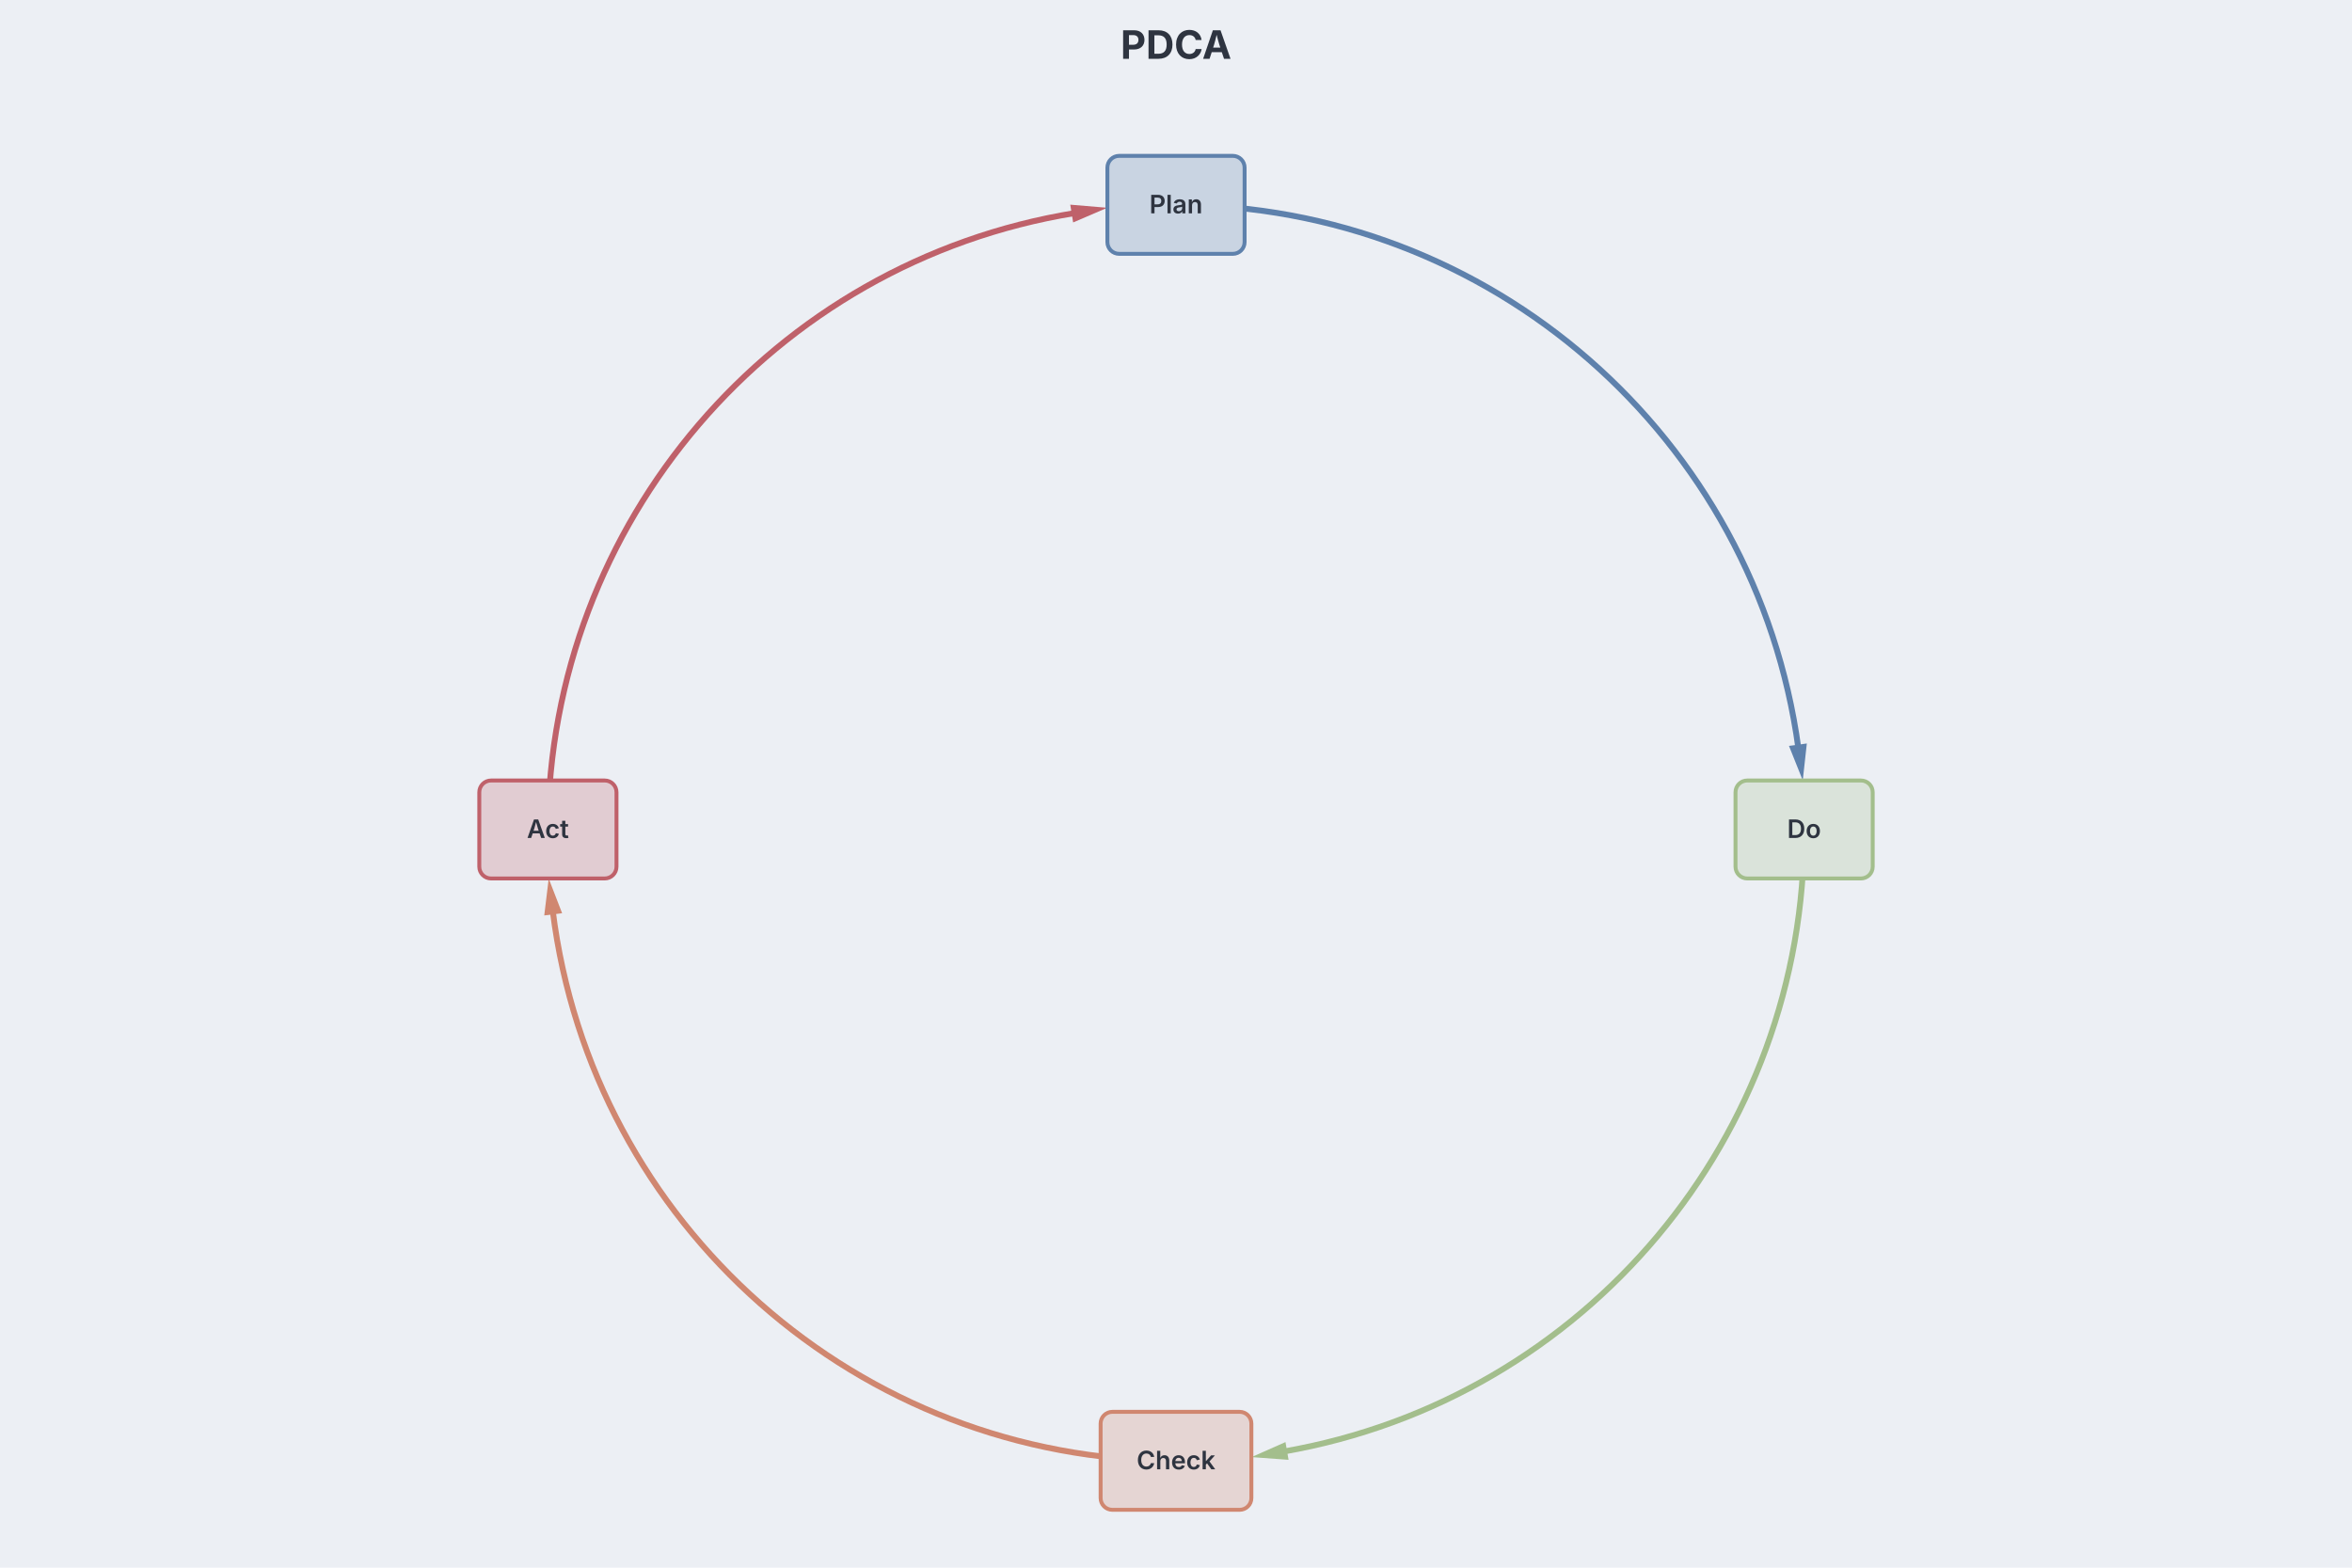
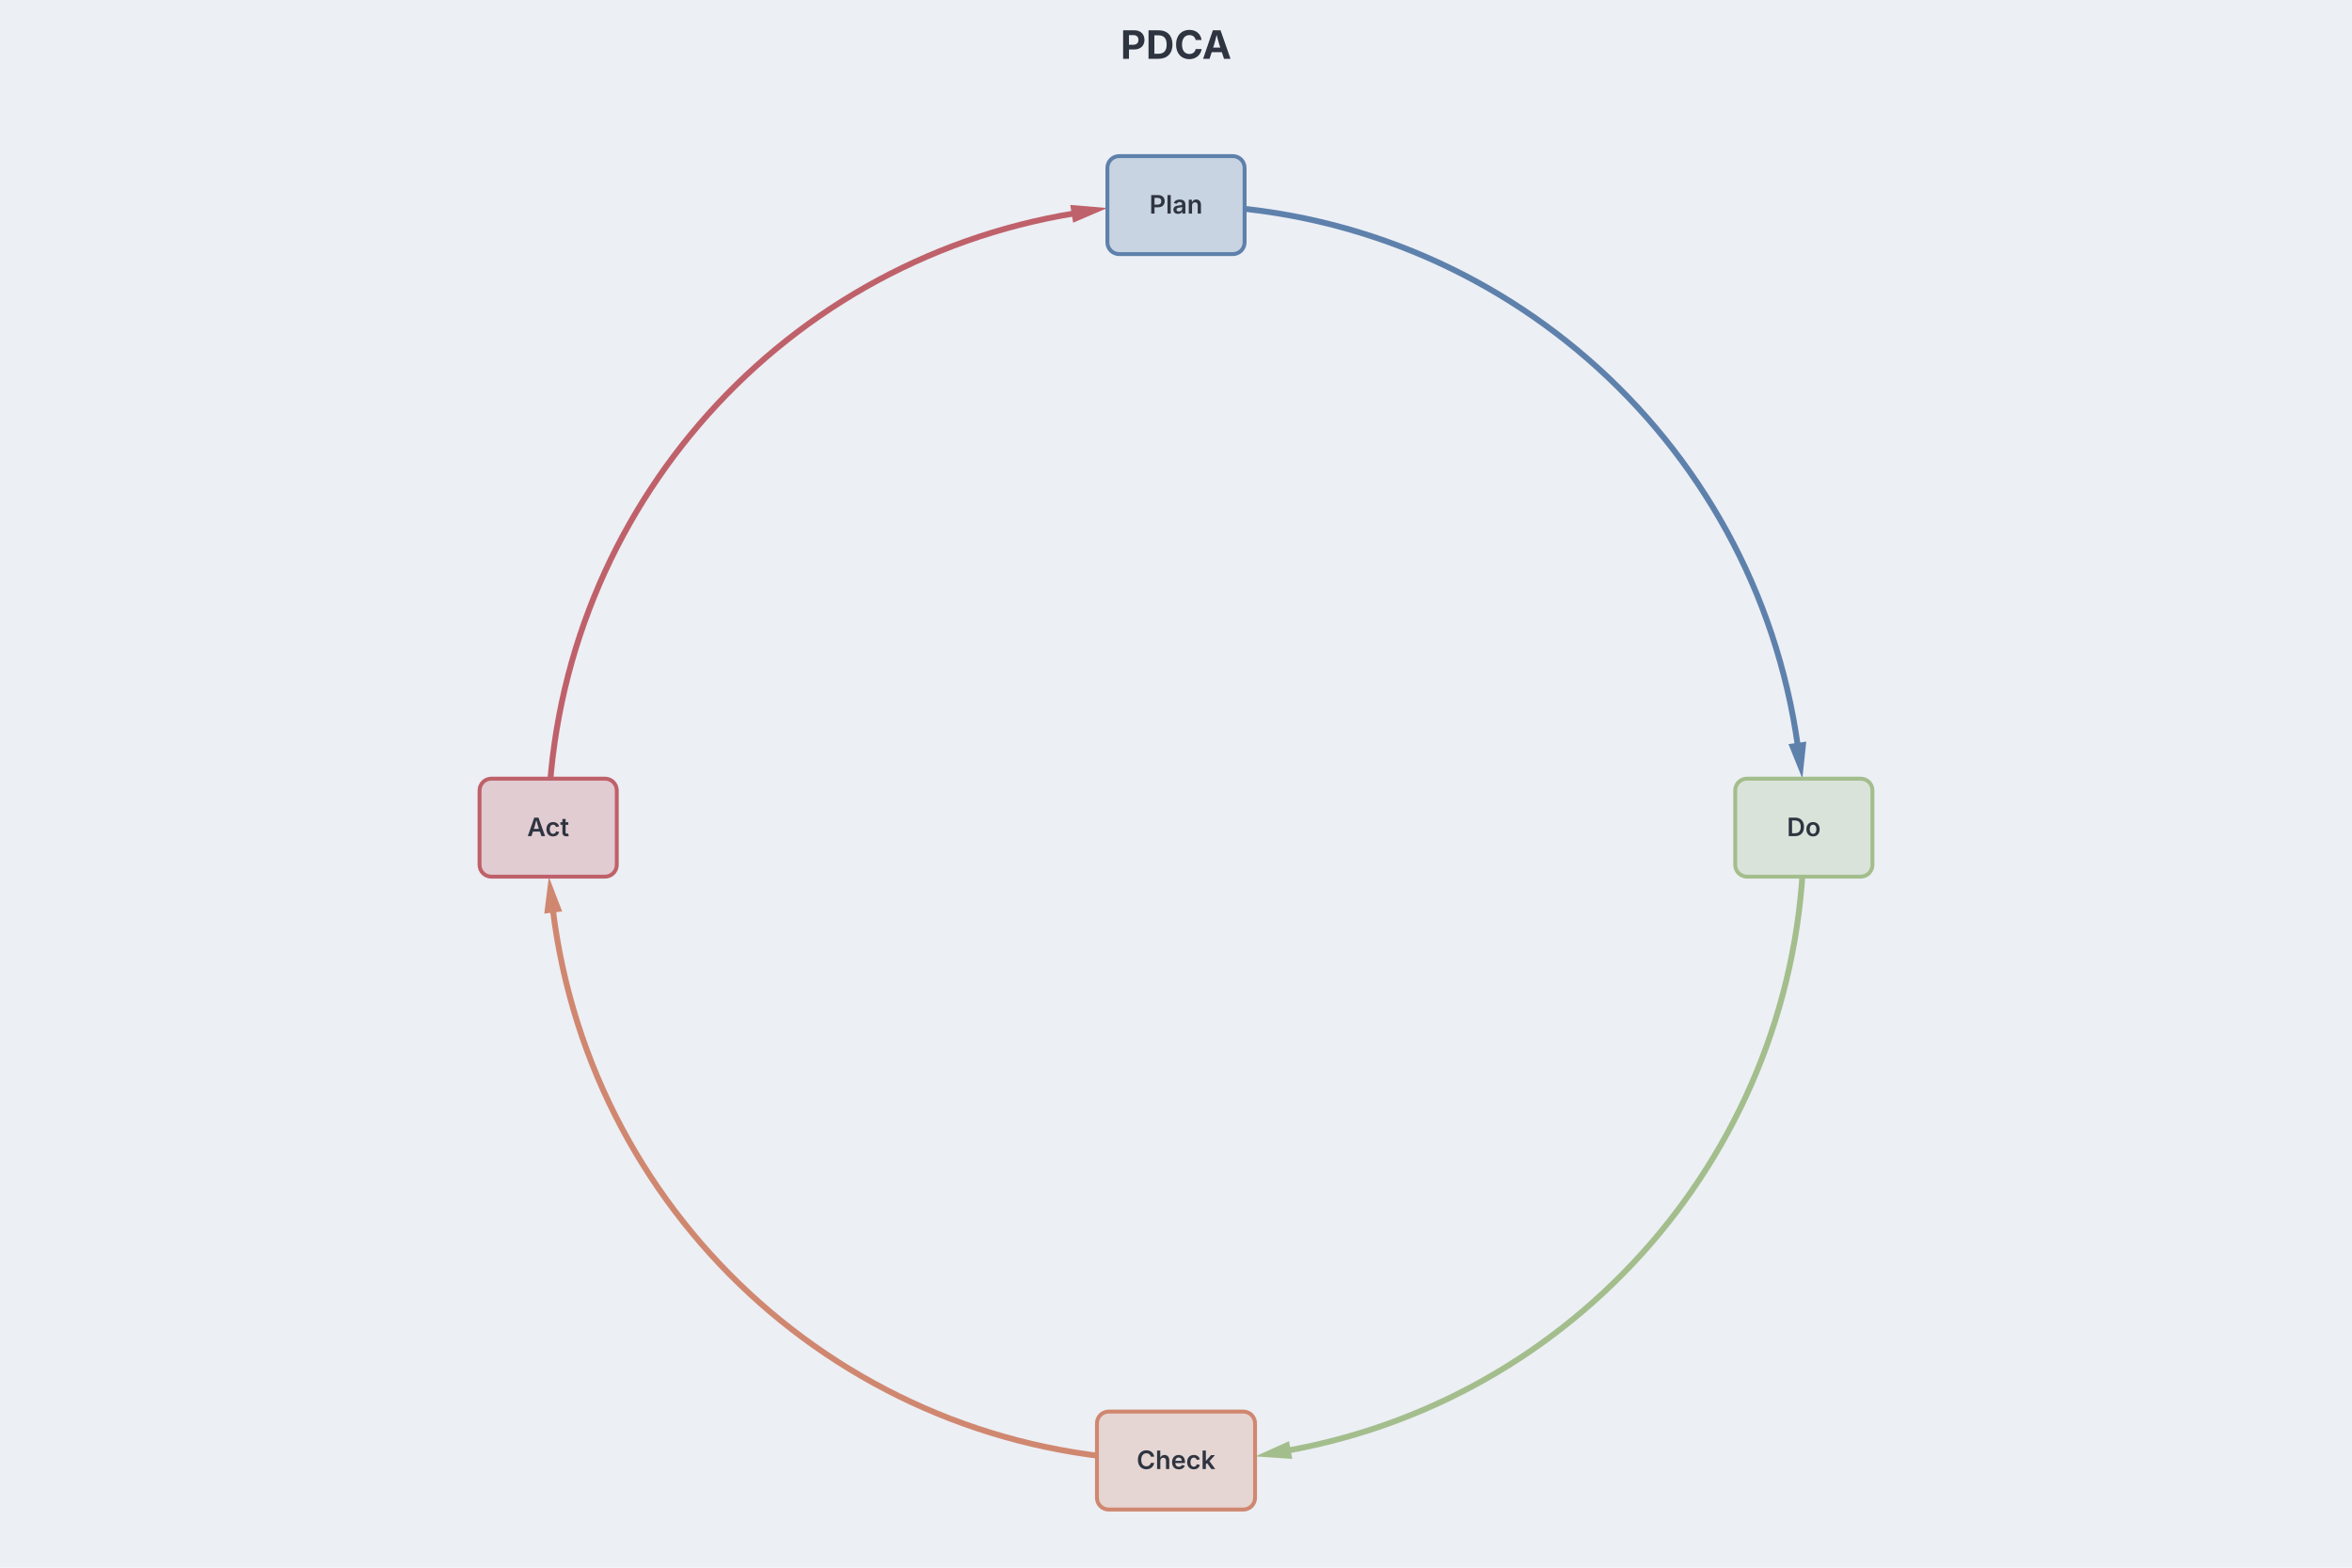
<svg xmlns="http://www.w3.org/2000/svg" width="1200" height="800" viewBox="0 0 1200 800" preserveAspectRatio="xMidYMid meet" style="font-family: Inter, system-ui, Avenir, Helvetica, Arial, sans-serif; background: rgb(236, 239, 244);">
  <style>.cycle-node:hover{filter:saturate(1.4) brightness(1.06)}.cycle-node{transition:filter .12s ease, opacity .12s ease}@media (hover:hover){svg:has(.cycle-node[data-node-index="0"]:hover) .cycle-edge:not([data-from="0"]):not([data-to="0"]){opacity:0.4}svg:has(.cycle-node[data-node-index="1"]:hover) .cycle-edge:not([data-from="1"]):not([data-to="1"]){opacity:0.4}svg:has(.cycle-node[data-node-index="2"]:hover) .cycle-edge:not([data-from="2"]):not([data-to="2"]){opacity:0.4}svg:has(.cycle-node[data-node-index="3"]:hover) .cycle-edge:not([data-from="3"]):not([data-to="3"]){opacity:0.4}}</style>
  <rect width="1200" height="800" fill="#eceff4" />
  <text x="600" y="30" text-anchor="middle" fill="#2e3440" font-family="Inter, system-ui, Avenir, Helvetica, Arial, sans-serif" font-size="20" font-weight="700" data-line-number="1" style="cursor: default;">PDCA</text>
  <g transform="translate(0, 50)">
    <g class="cycle-edge" data-from="0" data-to="1">
-       <path d="M 600 54.535 A 320.465 320.465 0 0 1 917.545 331.839" fill="none" stroke="#5e81ac" stroke-width="3" marker-end="url(#cycle-arrow-5e81ac-w3)" />
+       <path d="M 600 54.666 A 320.334 320.334 0 0 1 917.285 330.908" fill="none" stroke="#5e81ac" stroke-width="3" marker-end="url(#cycle-arrow-5e81ac-w3)" />
    </g>
    <g class="cycle-edge" data-from="1" data-to="2">
-       <path d="M 920.461 373.291 A 320.465 320.465 0 0 1 654.835 690.739" fill="none" stroke="#a3be8c" stroke-width="3" marker-end="url(#cycle-arrow-a3be8c-w3)" />
+       <path d="M 920.323 372.355 A 320.334 320.334 0 0 1 656.686 690.279" fill="none" stroke="#a3be8c" stroke-width="3" marker-end="url(#cycle-arrow-a3be8c-w3)" />
    </g>
    <g class="cycle-edge" data-from="2" data-to="3">
-       <path d="M 600 695.465 A 320.465 320.465 0 0 1 282.011 414.762" fill="none" stroke="#d08770" stroke-width="3" marker-end="url(#cycle-arrow-d08770-w3)" />
+       <path d="M 600 695.334 A 320.334 320.334 0 0 1 282.028 413.83" fill="none" stroke="#d08770" stroke-width="3" marker-end="url(#cycle-arrow-d08770-w3)" />
    </g>
    <g class="cycle-edge" data-from="3" data-to="0">
-       <path d="M 279.539 373.291 A 320.465 320.465 0 0 1 548.6 58.684" fill="none" stroke="#bf616a" stroke-width="3" marker-end="url(#cycle-arrow-bf616a-w3)" />
+       <path d="M 279.677 372.355 A 320.334 320.334 0 0 1 548.6 58.816" fill="none" stroke="#bf616a" stroke-width="3" marker-end="url(#cycle-arrow-bf616a-w3)" />
    </g>
    <g class="cycle-node" data-line-number="3" data-node-index="0" style="cursor: default;">
-       <rect x="565" y="29.535" width="70" height="50" rx="6" ry="6" fill="#c9d4e2" stroke="#5e81ac" stroke-width="2" />
-       <text x="600" y="58.868" text-anchor="middle" fill="#2e3440" font-family="Inter, system-ui, Avenir, Helvetica, Arial, sans-serif" font-size="13" font-weight="600">
+       <rect x="565" y="29.666" width="70" height="50" rx="6" ry="6" fill="#c9d4e2" stroke="#5e81ac" stroke-width="2" />
+       <text x="600" y="58.999" text-anchor="middle" fill="#2e3440" font-family="Inter, system-ui, Avenir, Helvetica, Arial, sans-serif" font-size="13" font-weight="600">
        <tspan>Plan</tspan>
      </text>
    </g>
    <g class="cycle-node" data-line-number="4" data-node-index="1" style="cursor: default;">
-       <rect x="885.461" y="348.291" width="70" height="50" rx="6" ry="6" fill="#dae3da" stroke="#a3be8c" stroke-width="2" />
-       <text x="920.461" y="377.625" text-anchor="middle" fill="#2e3440" font-family="Inter, system-ui, Avenir, Helvetica, Arial, sans-serif" font-size="13" font-weight="600">
+       <rect x="885.323" y="347.355" width="70" height="50" rx="6" ry="6" fill="#dae3da" stroke="#a3be8c" stroke-width="2" />
+       <text x="920.323" y="376.688" text-anchor="middle" fill="#2e3440" font-family="Inter, system-ui, Avenir, Helvetica, Arial, sans-serif" font-size="13" font-weight="600">
        <tspan>Do</tspan>
      </text>
    </g>
    <g class="cycle-node" data-line-number="5" data-node-index="2" style="cursor: default;">
-       <rect x="561.54" y="670.465" width="76.92" height="50" rx="6" ry="6" fill="#e5d5d3" stroke="#d08770" stroke-width="2" />
-       <text x="600" y="699.798" text-anchor="middle" fill="#2e3440" font-family="Inter, system-ui, Avenir, Helvetica, Arial, sans-serif" font-size="13" font-weight="600">
+       <rect x="559.674" y="670.334" width="80.651" height="50" rx="6" ry="6" fill="#e5d5d3" stroke="#d08770" stroke-width="2" />
+       <text x="600" y="699.668" text-anchor="middle" fill="#2e3440" font-family="Inter, system-ui, Avenir, Helvetica, Arial, sans-serif" font-size="13" font-weight="600">
        <tspan>Check</tspan>
      </text>
    </g>
    <g class="cycle-node" data-line-number="6" data-node-index="3" style="cursor: default;">
-       <rect x="244.539" y="348.291" width="70" height="50" rx="6" ry="6" fill="#e1ccd2" stroke="#bf616a" stroke-width="2" />
-       <text x="279.539" y="377.625" text-anchor="middle" fill="#2e3440" font-family="Inter, system-ui, Avenir, Helvetica, Arial, sans-serif" font-size="13" font-weight="600">
+       <rect x="244.677" y="347.355" width="70" height="50" rx="6" ry="6" fill="#e1ccd2" stroke="#bf616a" stroke-width="2" />
+       <text x="279.677" y="376.688" text-anchor="middle" fill="#2e3440" font-family="Inter, system-ui, Avenir, Helvetica, Arial, sans-serif" font-size="13" font-weight="600">
        <tspan>Act</tspan>
      </text>
    </g>
    <g class="cycle-edge-labels" />
  </g>
  <defs>
    <marker id="cycle-arrow-5e81ac-w3" viewBox="0 0 6.131 3.065" refX="0.613" refY="1.533" markerWidth="6.131" markerHeight="3.065" orient="auto">
      <polygon points="0,0 6.131,1.533 0,3.065" fill="#5e81ac" />
    </marker>
    <marker id="cycle-arrow-a3be8c-w3" viewBox="0 0 6.131 3.065" refX="0.613" refY="1.533" markerWidth="6.131" markerHeight="3.065" orient="auto">
      <polygon points="0,0 6.131,1.533 0,3.065" fill="#a3be8c" />
    </marker>
    <marker id="cycle-arrow-d08770-w3" viewBox="0 0 6.131 3.065" refX="0.613" refY="1.533" markerWidth="6.131" markerHeight="3.065" orient="auto">
      <polygon points="0,0 6.131,1.533 0,3.065" fill="#d08770" />
    </marker>
    <marker id="cycle-arrow-bf616a-w3" viewBox="0 0 6.131 3.065" refX="0.613" refY="1.533" markerWidth="6.131" markerHeight="3.065" orient="auto">
      <polygon points="0,0 6.131,1.533 0,3.065" fill="#bf616a" />
    </marker>
  </defs>
</svg>
